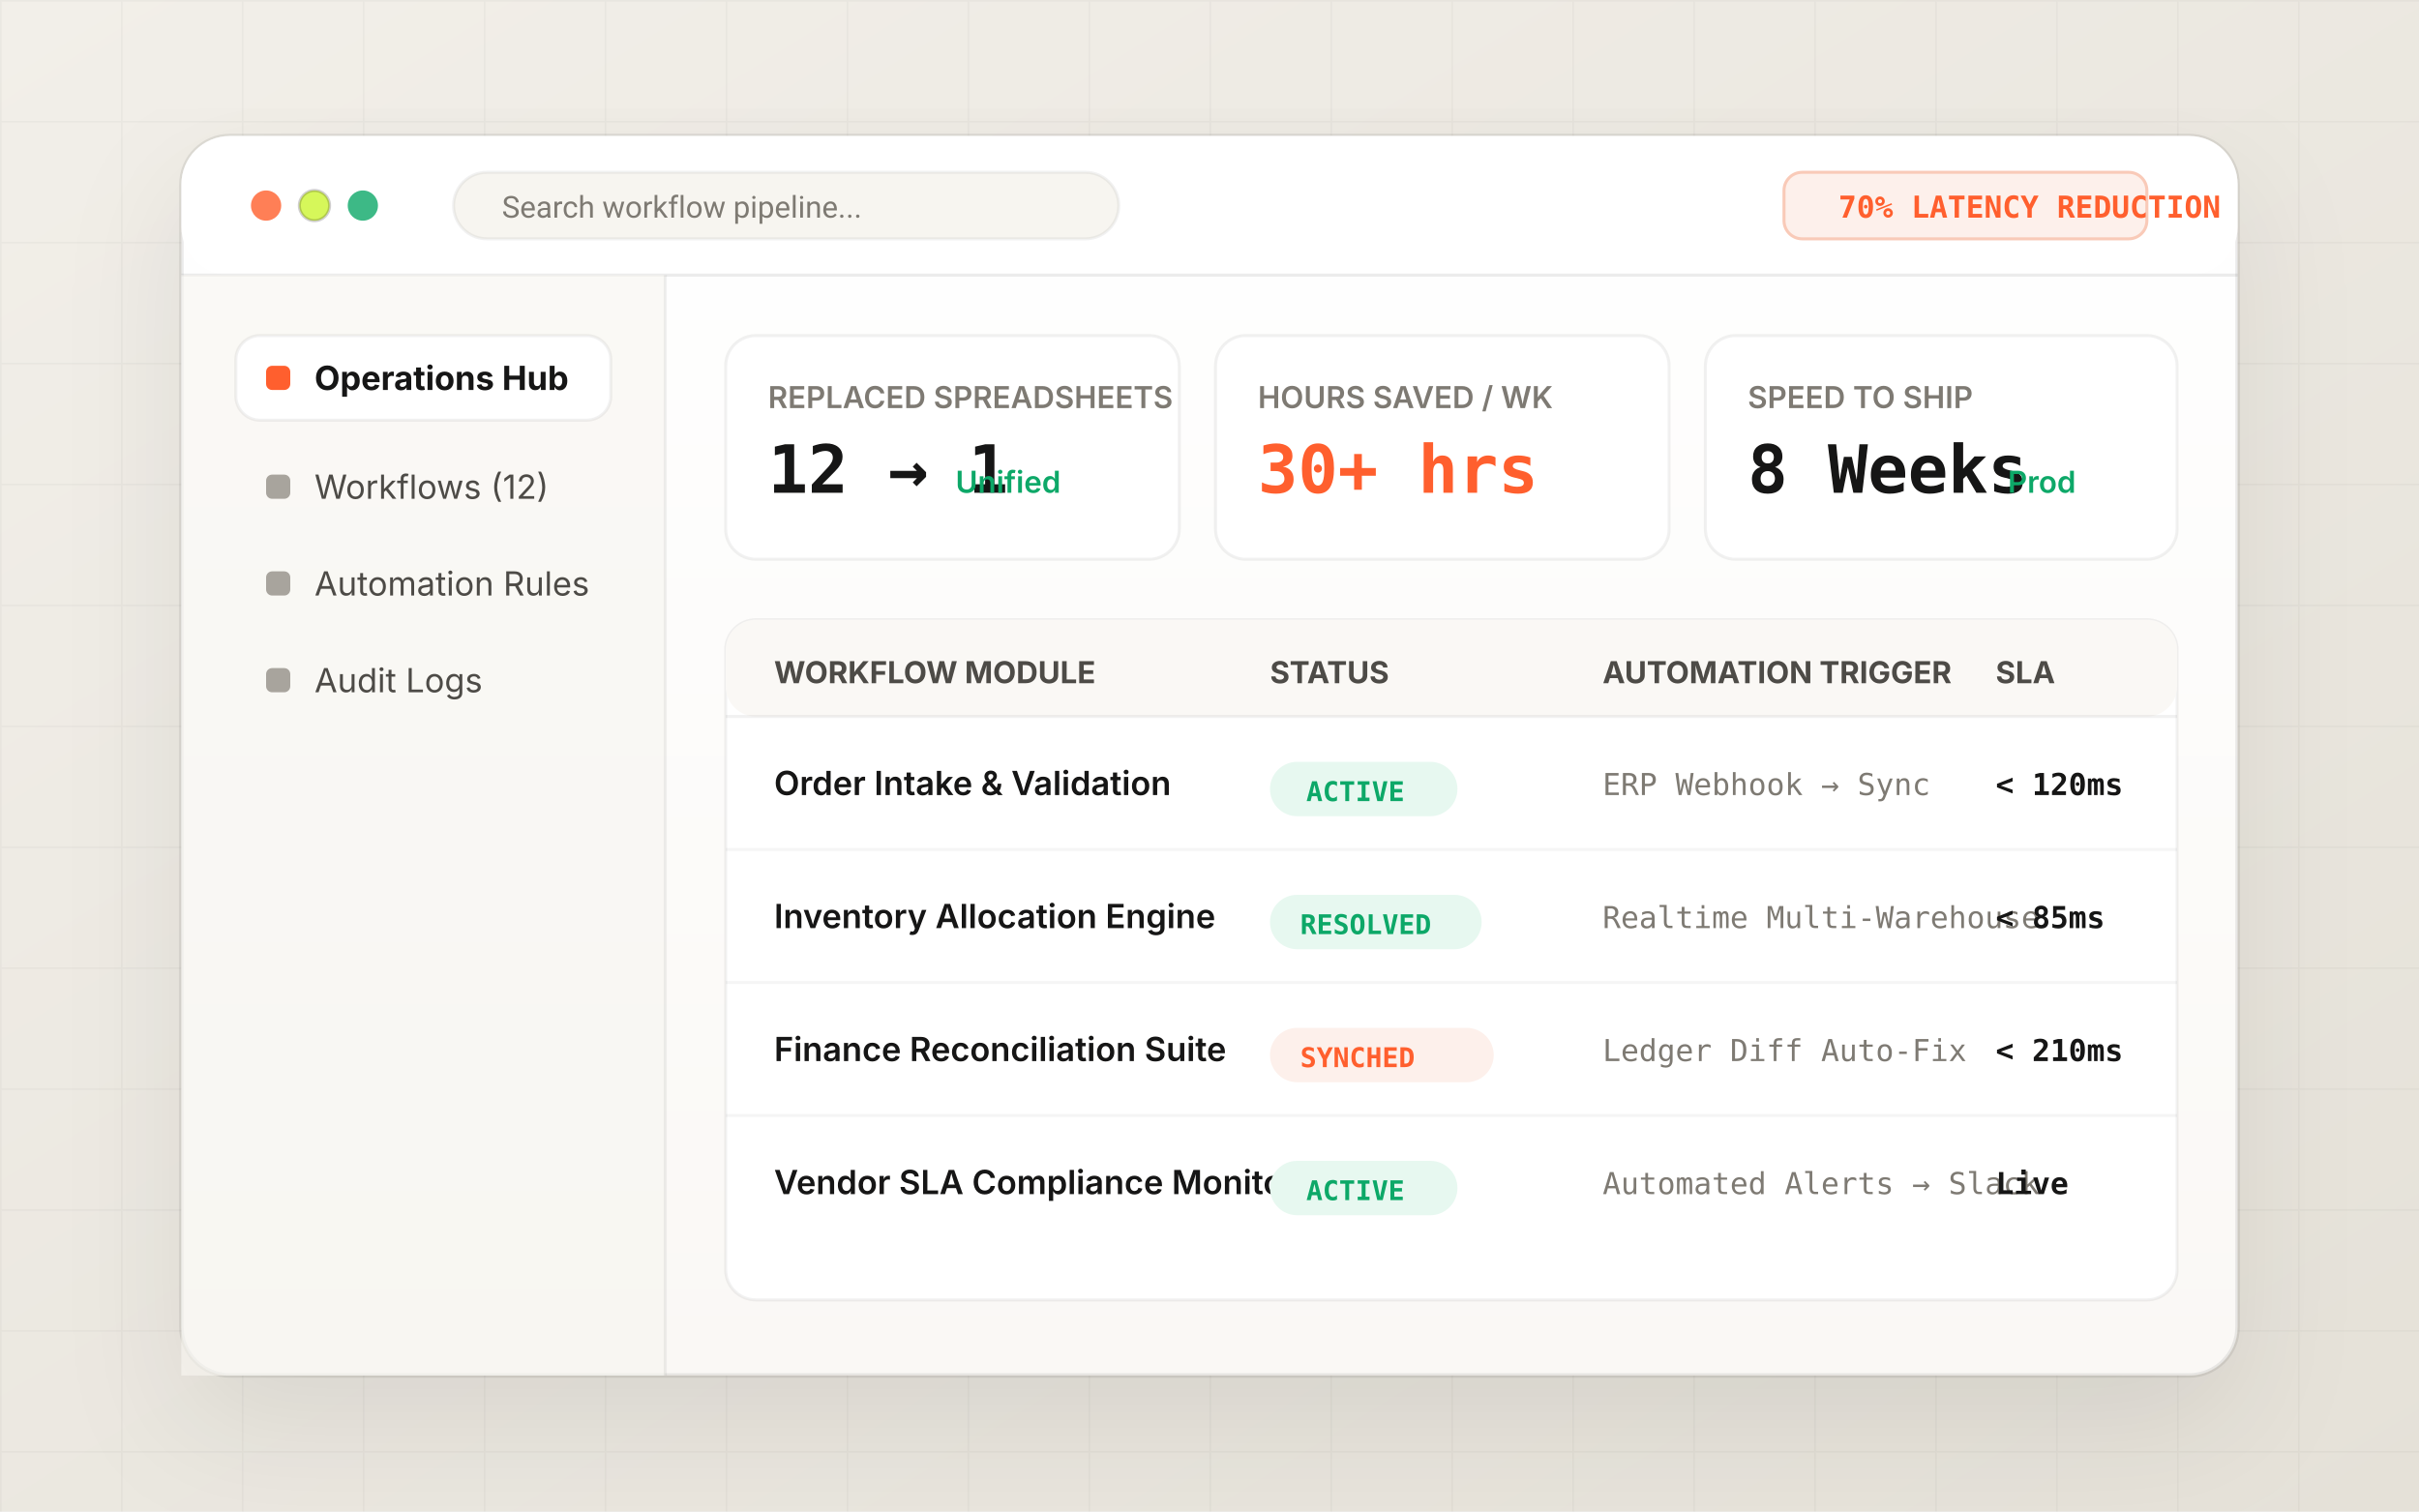
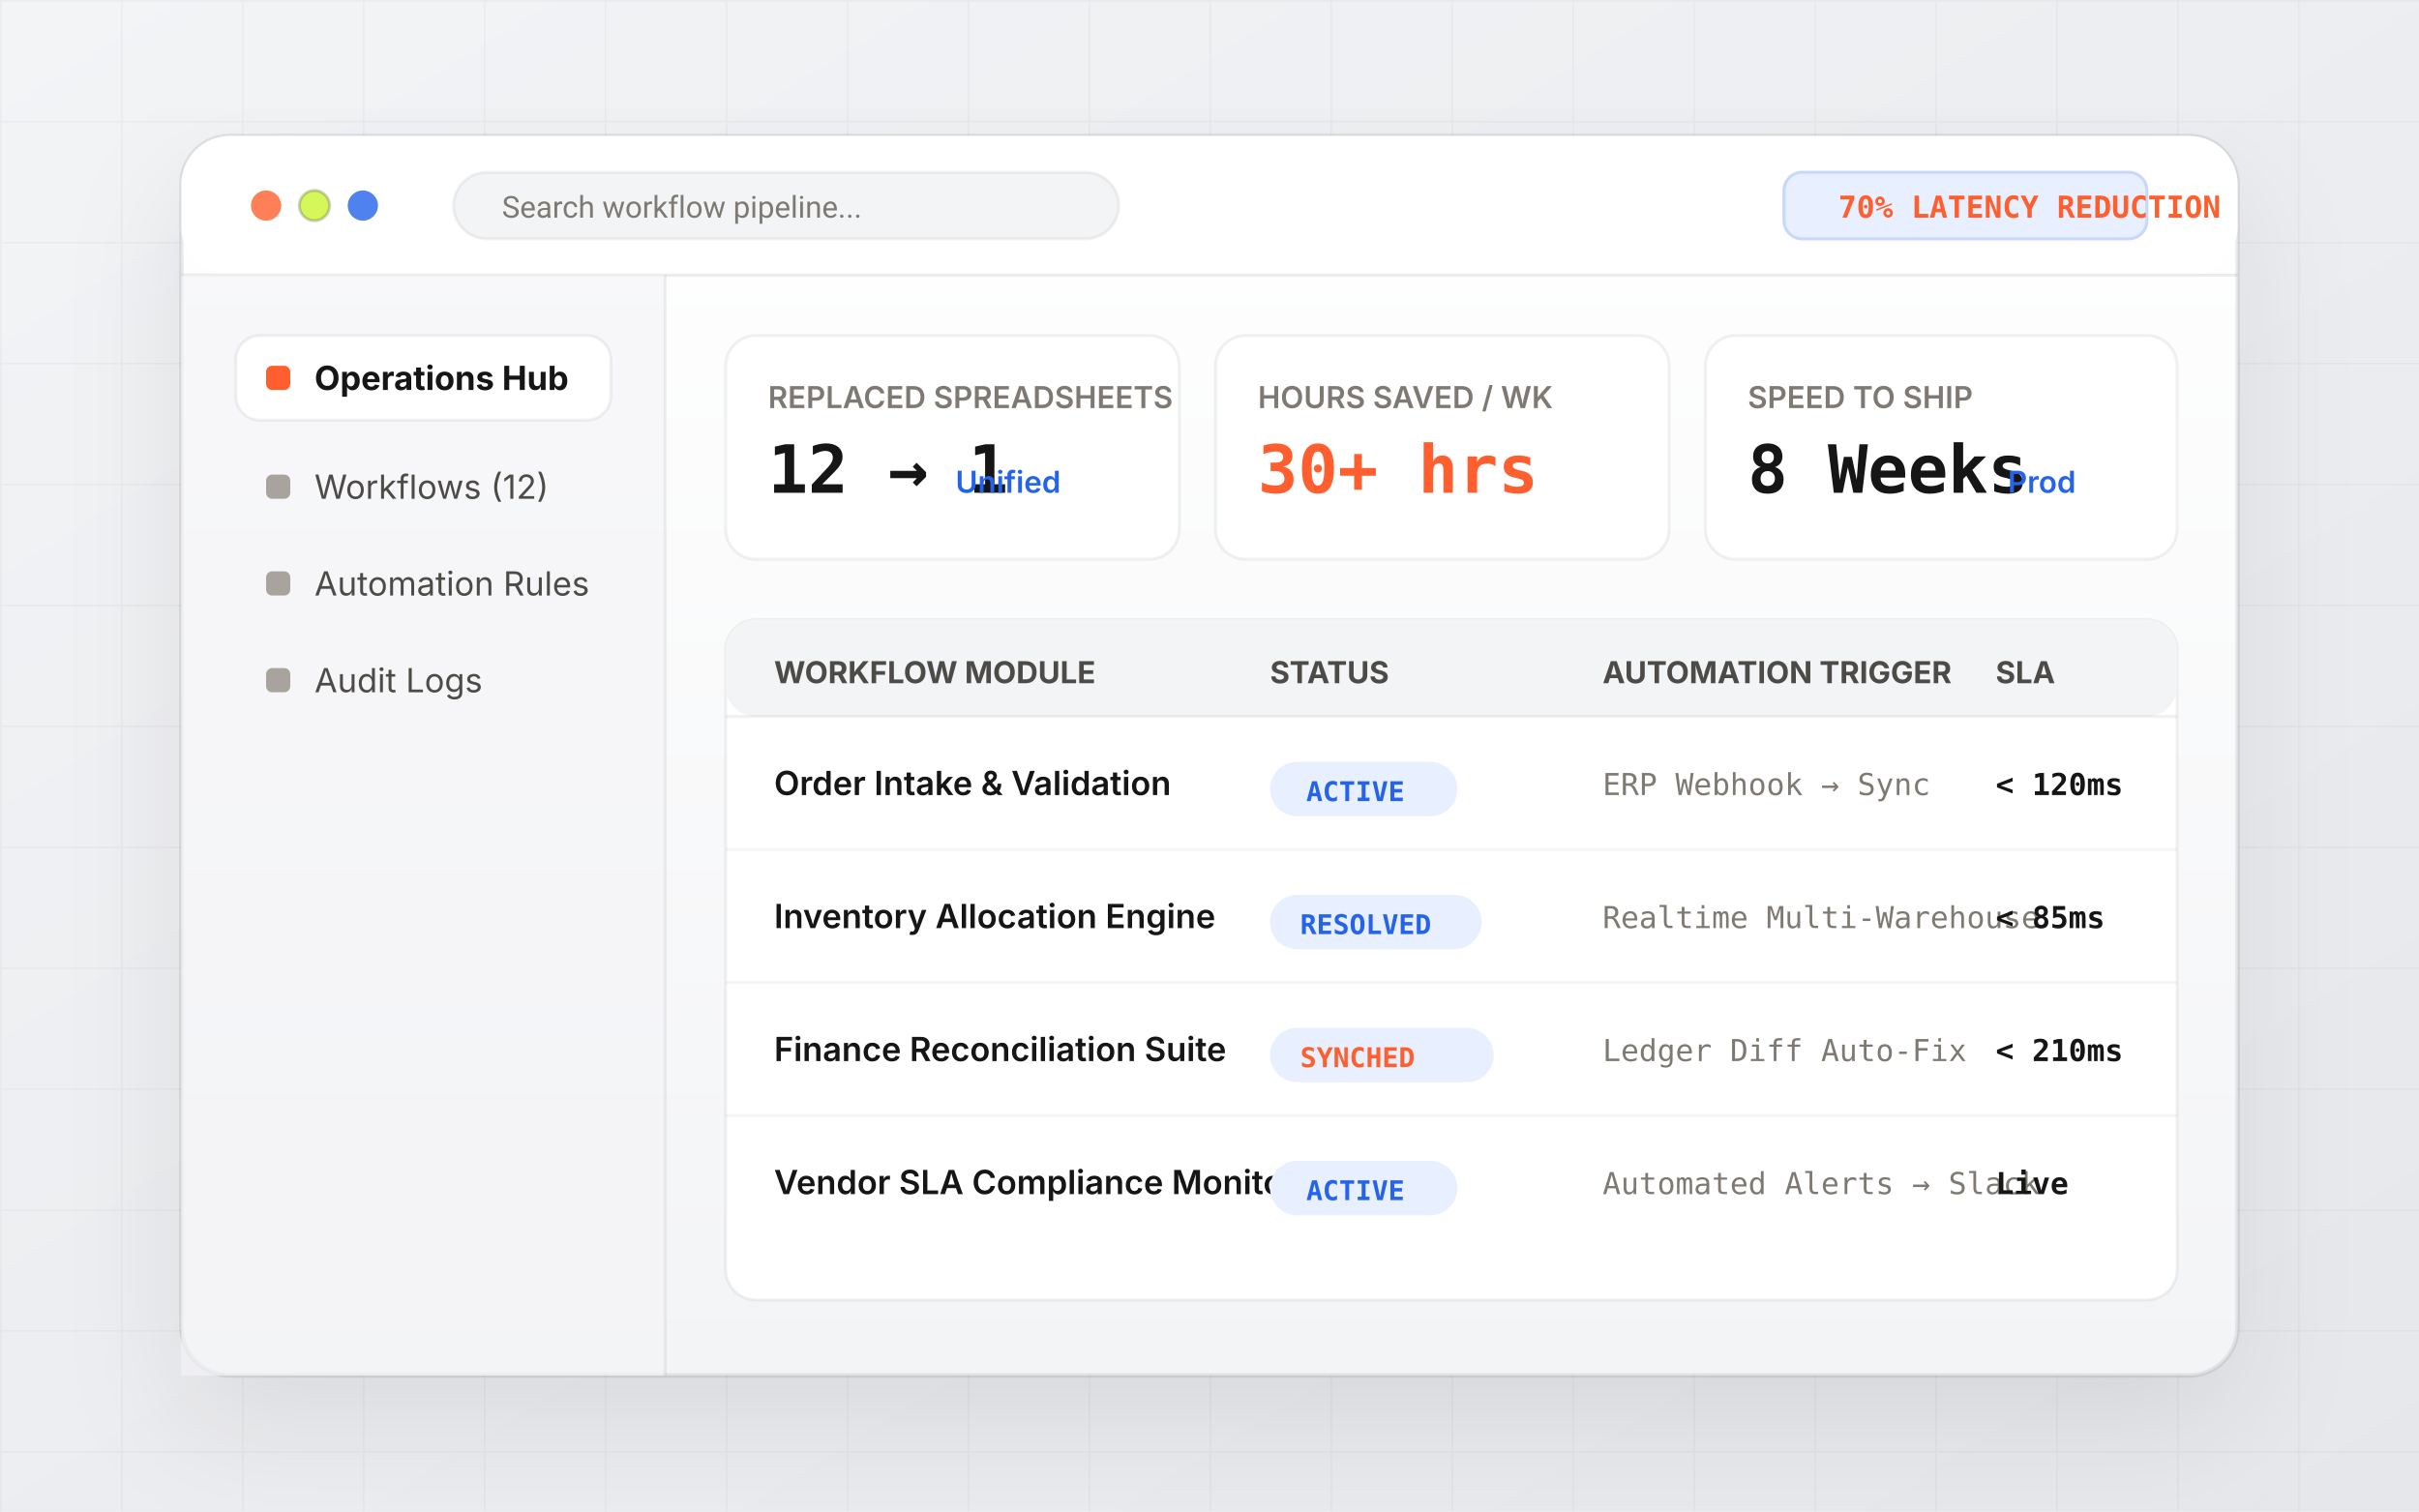
<svg xmlns="http://www.w3.org/2000/svg" viewBox="0 0 800 500" width="100%" height="100%">
  <defs>
    <linearGradient id="bg-grad-1" x1="0%" y1="0%" x2="100%" y2="100%">
-       <stop offset="0%" stop-color="#F2EFE9" />
-       <stop offset="100%" stop-color="#E5E1D8" />
+       <stop offset="0%" stop-color="#f3f4f6" />
+       <stop offset="100%" stop-color="#e5e7eb" />
    </linearGradient>
    <linearGradient id="card-grad" x1="0%" y1="0%" x2="0%" y2="100%">
      <stop offset="0%" stop-color="#FFFFFF" />
-       <stop offset="100%" stop-color="#FAF8F5" />
+       <stop offset="100%" stop-color="#f3f4f6" />
    </linearGradient>
    <filter id="shadow" x="-5%" y="-5%" width="110%" height="115%" filterUnits="userSpaceOnUse">
      <feDropShadow dx="0" dy="16" stdDeviation="20" flood-color="#141312" flood-opacity="0.08" />
    </filter>
  </defs>
  <rect width="800" height="500" fill="url(#bg-grad-1)" />
  <pattern id="grid" width="40" height="40" patternUnits="userSpaceOnUse">
    <path d="M 40 0 L 0 0 0 40" fill="none" stroke="#141312" stroke-width="1" stroke-opacity="0.035" />
  </pattern>
  <rect width="800" height="500" fill="url(#grid)" />
  <g transform="translate(60, 45)" filter="url(#shadow)">
    <rect width="680" height="410" rx="16" fill="url(#card-grad)" stroke="#141312" stroke-opacity="0.08" stroke-width="1.5" />
    <rect width="680" height="46" rx="16" fill="#FFFFFF" />
    <path d="M 0 46 L 680 46" stroke="#141312" stroke-opacity="0.08" stroke-width="1" />
    <circle cx="28" cy="23" r="5" fill="#FF5F2D" fill-opacity="0.8" />
    <circle cx="44" cy="23" r="5" fill="#D6F75A" stroke="#141312" stroke-opacity="0.2" />
-     <circle cx="60" cy="23" r="5" fill="#0DA868" fill-opacity="0.8" />
-     <rect x="90" y="12" width="220" height="22" rx="11" fill="#F7F5F0" stroke="#141312" stroke-opacity="0.06" />
+     <circle cx="60" cy="23" r="5" fill="#2563eb" fill-opacity="0.8" />
+     <rect x="90" y="12" width="220" height="22" rx="11" fill="#f3f4f6" stroke="#141312" stroke-opacity="0.06" />
    <text x="106" y="27" font-family="-apple-system, BlinkMacSystemFont, 'Segoe UI', Roboto, sans-serif" font-size="10" fill="#7E7A73">Search workflow pipeline...</text>
-     <rect x="530" y="12" width="120" height="22" rx="6" fill="#FDF0EB" stroke="#F9CAB8" stroke-width="1" />
+     <rect x="530" y="12" width="120" height="22" rx="6" fill="#e8effe" stroke="#c7d7fe" stroke-width="1" />
    <text x="548" y="27" font-family="'JetBrains Mono', monospace" font-size="10" font-weight="600" fill="#FF5F2D">70% LATENCY REDUCTION</text>
-     <rect x="0" y="46" width="160" height="364" fill="#F7F5F0" fill-opacity="0.6" />
+     <rect x="0" y="46" width="160" height="364" fill="#f3f4f6" fill-opacity="0.6" />
    <path d="M 160 46 L 160 410" stroke="#141312" stroke-opacity="0.06" />
    <rect x="18" y="66" width="124" height="28" rx="8" fill="#FFFFFF" stroke="#141312" stroke-opacity="0.06" />
    <rect x="28" y="76" width="8" height="8" rx="2" fill="#FF5F2D" />
    <text x="44" y="84" font-family="-apple-system, sans-serif" font-size="11" font-weight="700" fill="#141312">Operations Hub</text>
    <rect x="18" y="104" width="124" height="24" rx="6" fill="transparent" />
    <rect x="28" y="112" width="8" height="8" rx="2" fill="#A8A49D" />
    <text x="44" y="120" font-family="-apple-system, sans-serif" font-size="11" fill="#4E4B46">Workflows (12)</text>
    <rect x="18" y="136" width="124" height="24" rx="6" fill="transparent" />
    <rect x="28" y="144" width="8" height="8" rx="2" fill="#A8A49D" />
    <text x="44" y="152" font-family="-apple-system, sans-serif" font-size="11" fill="#4E4B46">Automation Rules</text>
    <rect x="18" y="168" width="124" height="24" rx="6" fill="transparent" />
    <rect x="28" y="176" width="8" height="8" rx="2" fill="#A8A49D" />
    <text x="44" y="184" font-family="-apple-system, sans-serif" font-size="11" fill="#4E4B46">Audit Logs</text>
    <g transform="translate(180, 66)">
      <rect width="150" height="74" rx="10" fill="#FFFFFF" stroke="#141312" stroke-opacity="0.06" />
      <text x="14" y="24" font-family="-apple-system, sans-serif" font-size="10" font-weight="600" fill="#7E7A73">REPLACED SPREADSHEETS</text>
      <text x="14" y="52" font-family="'JetBrains Mono', monospace" font-size="22" font-weight="700" fill="#141312">12 → 1</text>
-       <text x="76" y="52" font-family="-apple-system, sans-serif" font-size="10" font-weight="600" fill="#0DA868">Unified</text>
+       <text x="76" y="52" font-family="-apple-system, sans-serif" font-size="10" font-weight="600" fill="#2563eb">Unified</text>
      <rect x="162" width="150" height="74" rx="10" fill="#FFFFFF" stroke="#141312" stroke-opacity="0.06" />
      <text x="176" y="24" font-family="-apple-system, sans-serif" font-size="10" font-weight="600" fill="#7E7A73">HOURS SAVED / WK</text>
      <text x="176" y="52" font-family="'JetBrains Mono', monospace" font-size="22" font-weight="700" fill="#FF5F2D">30+ hrs</text>
      <rect x="324" width="156" height="74" rx="10" fill="#FFFFFF" stroke="#141312" stroke-opacity="0.06" />
      <text x="338" y="24" font-family="-apple-system, sans-serif" font-size="10" font-weight="600" fill="#7E7A73">SPEED TO SHIP</text>
      <text x="338" y="52" font-family="'JetBrains Mono', monospace" font-size="22" font-weight="700" fill="#141312">8 Weeks</text>
-       <text x="424" y="52" font-family="-apple-system, sans-serif" font-size="10" font-weight="600" fill="#0DA868">Prod</text>
+       <text x="424" y="52" font-family="-apple-system, sans-serif" font-size="10" font-weight="600" fill="#2563eb">Prod</text>
    </g>
    <g transform="translate(180, 160)">
      <rect width="480" height="225" rx="10" fill="#FFFFFF" stroke="#141312" stroke-opacity="0.06" />
-       <rect width="480" height="32" rx="10" fill="#FAF8F5" />
+       <rect width="480" height="32" rx="10" fill="#f3f4f6" />
      <path d="M 0 32 L 480 32" stroke="#141312" stroke-opacity="0.06" />
      <text x="16" y="21" font-family="-apple-system, sans-serif" font-size="10" font-weight="700" fill="#4E4B46">WORKFLOW MODULE</text>
      <text x="180" y="21" font-family="-apple-system, sans-serif" font-size="10" font-weight="700" fill="#4E4B46">STATUS</text>
      <text x="290" y="21" font-family="-apple-system, sans-serif" font-size="10" font-weight="700" fill="#4E4B46">AUTOMATION TRIGGER</text>
      <text x="420" y="21" font-family="-apple-system, sans-serif" font-size="10" font-weight="700" fill="#4E4B46">SLA</text>
      <path d="M 0 76 L 480 76" stroke="#141312" stroke-opacity="0.04" />
      <text x="16" y="58" font-family="-apple-system, sans-serif" font-size="11" font-weight="600" fill="#141312">Order Intake &amp; Validation</text>
-       <rect x="180" y="47" width="62" height="18" rx="9" fill="#E7F8F0" />
-       <text x="192" y="60" font-family="'JetBrains Mono', monospace" font-size="9" font-weight="700" fill="#0DA868">ACTIVE</text>
+       <rect x="180" y="47" width="62" height="18" rx="9" fill="#e8effe" />
+       <text x="192" y="60" font-family="'JetBrains Mono', monospace" font-size="9" font-weight="700" fill="#2563eb">ACTIVE</text>
      <text x="290" y="58" font-family="'JetBrains Mono', monospace" font-size="10" fill="#7E7A73">ERP Webhook → Sync</text>
      <text x="420" y="58" font-family="'JetBrains Mono', monospace" font-size="10" font-weight="600" fill="#141312">&lt; 120ms</text>
      <path d="M 0 120 L 480 120" stroke="#141312" stroke-opacity="0.04" />
      <text x="16" y="102" font-family="-apple-system, sans-serif" font-size="11" font-weight="600" fill="#141312">Inventory Allocation Engine</text>
-       <rect x="180" y="91" width="70" height="18" rx="9" fill="#E7F8F0" />
-       <text x="190" y="104" font-family="'JetBrains Mono', monospace" font-size="9" font-weight="700" fill="#0DA868">RESOLVED</text>
+       <rect x="180" y="91" width="70" height="18" rx="9" fill="#e8effe" />
+       <text x="190" y="104" font-family="'JetBrains Mono', monospace" font-size="9" font-weight="700" fill="#2563eb">RESOLVED</text>
      <text x="290" y="102" font-family="'JetBrains Mono', monospace" font-size="10" fill="#7E7A73">Realtime Multi-Warehouse</text>
      <text x="420" y="102" font-family="'JetBrains Mono', monospace" font-size="10" font-weight="600" fill="#141312">&lt; 85ms</text>
      <path d="M 0 164 L 480 164" stroke="#141312" stroke-opacity="0.04" />
      <text x="16" y="146" font-family="-apple-system, sans-serif" font-size="11" font-weight="600" fill="#141312">Finance Reconciliation Suite</text>
-       <rect x="180" y="135" width="74" height="18" rx="9" fill="#FDF0EB" />
+       <rect x="180" y="135" width="74" height="18" rx="9" fill="#e8effe" />
      <text x="190" y="148" font-family="'JetBrains Mono', monospace" font-size="9" font-weight="700" fill="#FF5F2D">SYNCHED</text>
      <text x="290" y="146" font-family="'JetBrains Mono', monospace" font-size="10" fill="#7E7A73">Ledger Diff Auto-Fix</text>
      <text x="420" y="146" font-family="'JetBrains Mono', monospace" font-size="10" font-weight="600" fill="#141312">&lt; 210ms</text>
      <text x="16" y="190" font-family="-apple-system, sans-serif" font-size="11" font-weight="600" fill="#141312">Vendor SLA Compliance Monitor</text>
-       <rect x="180" y="179" width="62" height="18" rx="9" fill="#E7F8F0" />
-       <text x="192" y="192" font-family="'JetBrains Mono', monospace" font-size="9" font-weight="700" fill="#0DA868">ACTIVE</text>
+       <rect x="180" y="179" width="62" height="18" rx="9" fill="#e8effe" />
+       <text x="192" y="192" font-family="'JetBrains Mono', monospace" font-size="9" font-weight="700" fill="#2563eb">ACTIVE</text>
      <text x="290" y="190" font-family="'JetBrains Mono', monospace" font-size="10" fill="#7E7A73">Automated Alerts → Slack</text>
      <text x="420" y="190" font-family="'JetBrains Mono', monospace" font-size="10" font-weight="600" fill="#141312">Live</text>
    </g>
  </g>
</svg>
